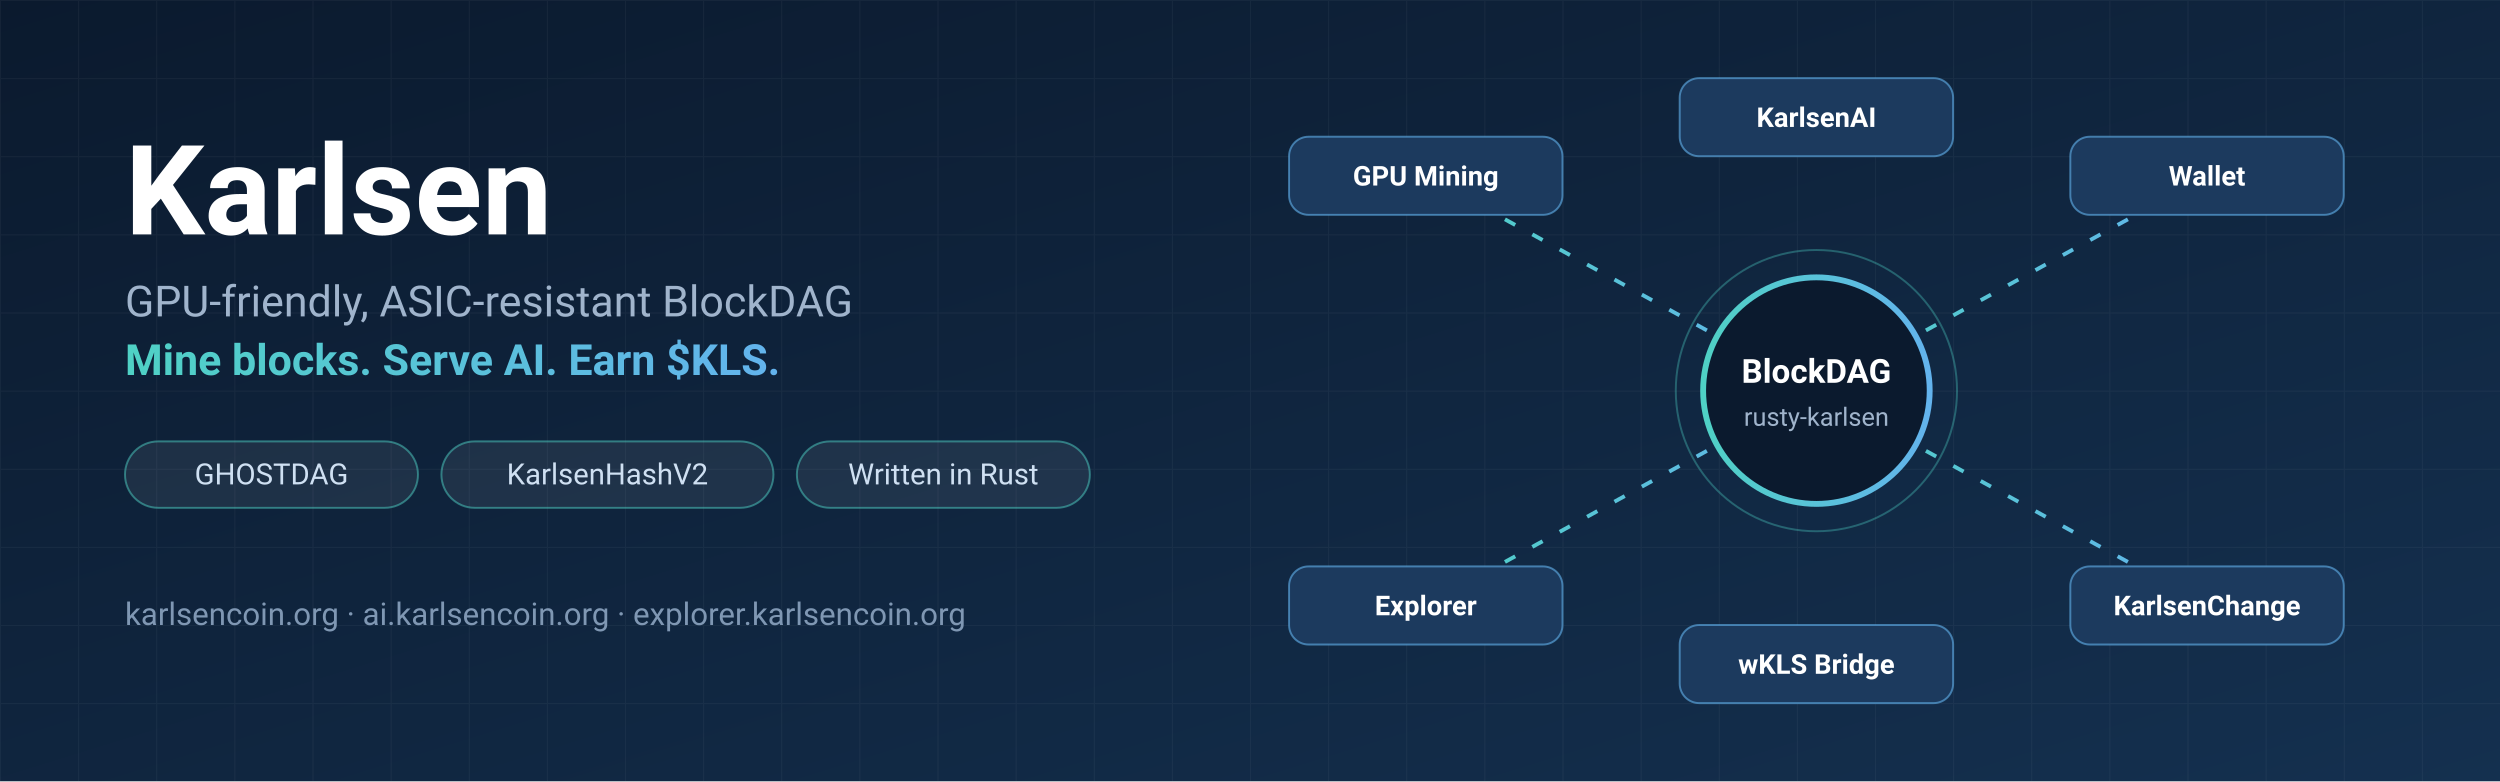
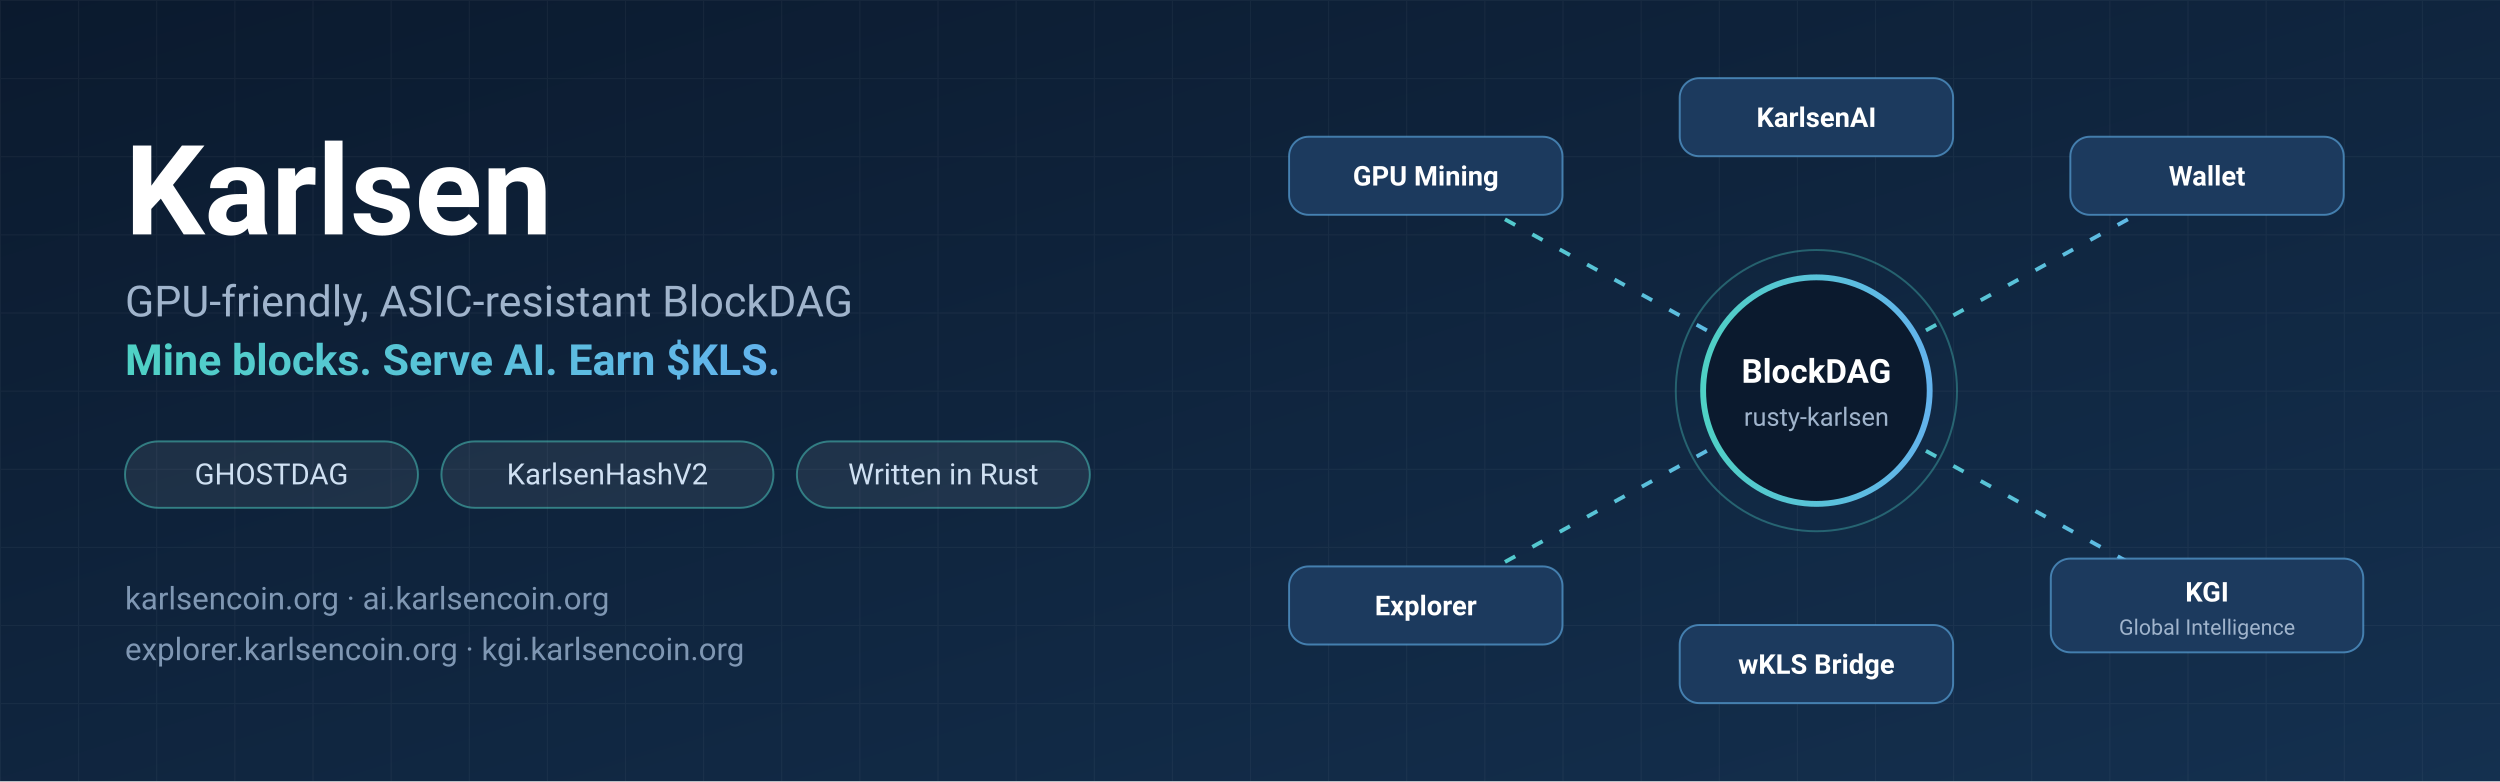
<svg xmlns="http://www.w3.org/2000/svg" viewBox="0 0 1280 400" width="1280" height="400" role="img" aria-label="Karlsen — GPU-friendly BlockDAG powering decentralized AI">
  <defs>
    <linearGradient id="bg" x1="0" y1="0" x2="1" y2="1">
      <stop offset="0" stop-color="#0b1a2e" />
      <stop offset="1" stop-color="#14304f" />
    </linearGradient>
    <linearGradient id="accent" x1="0" y1="0" x2="1" y2="0">
      <stop offset="0" stop-color="#4fd1c5" />
      <stop offset="1" stop-color="#63b3ed" />
    </linearGradient>
    <pattern id="grid" width="40" height="40" patternUnits="userSpaceOnUse">
      <path d="M40 0H0V40" fill="none" stroke="#ffffff" stroke-opacity="0.04" />
    </pattern>
    <style>
      .t { font-family: "Segoe UI", system-ui, -apple-system, Roboto, sans-serif; }
      .flow { stroke-dasharray: 6 10; animation: dash 3s linear infinite; }
      @keyframes dash { to { stroke-dashoffset: -64; } }
      .pulse { animation: pulse 2.4s ease-in-out infinite; }
      @keyframes pulse { 0%,100% { opacity: .55; } 50% { opacity: 1; } }
    </style>
  </defs>
  <rect width="1280" height="400" fill="url(#bg)" />
  <rect width="1280" height="400" fill="url(#grid)" />
  <text x="64" y="120" class="t" font-size="64" font-weight="700" fill="#ffffff">Karlsen</text>
  <text x="64" y="162" class="t" font-size="22" fill="#a0b4cc">GPU-friendly, ASIC-resistant BlockDAG</text>
  <text x="64" y="192" class="t" font-size="22" fill="url(#accent)" font-weight="600">Mine blocks. Serve AI. Earn $KLS.</text>
  <g class="t" font-size="15" fill="#cfe0f2">
    <rect x="64" y="226" width="150" height="34" rx="17" fill="#ffffff" fill-opacity="0.07" stroke="#4fd1c5" stroke-opacity="0.5" />
    <text x="139" y="248" text-anchor="middle">GHOSTDAG</text>
    <rect x="226" y="226" width="170" height="34" rx="17" fill="#ffffff" fill-opacity="0.07" stroke="#4fd1c5" stroke-opacity="0.5" />
    <text x="311" y="248" text-anchor="middle">KarlsenHashV2</text>
    <rect x="408" y="226" width="150" height="34" rx="17" fill="#ffffff" fill-opacity="0.07" stroke="#4fd1c5" stroke-opacity="0.5" />
    <text x="483" y="248" text-anchor="middle">Written in Rust</text>
  </g>
-   <text x="64" y="320" class="t" font-size="16" fill="#7f97b3">karlsencoin.org  ·  ai.karlsencoin.org  ·  explorer.karlsencoin.org</text>
+   <text x="64" y="312" class="t" font-size="16" fill="#7f97b3">karlsencoin.org  ·  ai.karlsencoin.org</text>
+   <text x="64" y="338" class="t" font-size="16" fill="#7f97b3">explorer.karlsencoin.org  ·  kgi.karlsencoin.org</text>
  <g transform="translate(930,200)">
    <g stroke="url(#accent)" stroke-width="2" fill="none" class="flow">
      <line x1="0" y1="0" x2="-200" y2="-110" />
      <line x1="0" y1="0" x2="0" y2="-140" />
      <line x1="0" y1="0" x2="200" y2="-110" />
      <line x1="0" y1="0" x2="-200" y2="110" />
      <line x1="0" y1="0" x2="0" y2="140" />
      <line x1="0" y1="0" x2="200" y2="110" />
    </g>
    <circle r="58" fill="#0b1a2e" stroke="url(#accent)" stroke-width="3" />
    <circle r="72" fill="none" stroke="#4fd1c5" stroke-opacity="0.35" class="pulse" />
    <text y="-4" text-anchor="middle" class="t" font-size="17" font-weight="700" fill="#ffffff">BlockDAG</text>
    <text y="18" text-anchor="middle" class="t" font-size="13" fill="#a0b4cc">rusty-karlsen</text>
    <g class="t" font-size="14" font-weight="600" fill="#ffffff" text-anchor="middle">
      <g transform="translate(-200,-110)">
        <rect x="-70" y="-20" width="140" height="40" rx="10" fill="#1c3a5e" stroke="#63b3ed" stroke-opacity="0.6" />
        <text y="5">GPU Mining</text>
      </g>
      <g transform="translate(0,-140)">
        <rect x="-70" y="-20" width="140" height="40" rx="10" fill="#1c3a5e" stroke="#63b3ed" stroke-opacity="0.6" />
        <text y="5">KarlsenAI</text>
      </g>
      <g transform="translate(200,-110)">
        <rect x="-70" y="-20" width="140" height="40" rx="10" fill="#1c3a5e" stroke="#63b3ed" stroke-opacity="0.6" />
        <text y="5">Wallet</text>
      </g>
      <g transform="translate(-200,110)">
        <rect x="-70" y="-20" width="140" height="40" rx="10" fill="#1c3a5e" stroke="#63b3ed" stroke-opacity="0.6" />
        <text y="5">Explorer</text>
      </g>
      <g transform="translate(0,140)">
        <rect x="-70" y="-20" width="140" height="40" rx="10" fill="#1c3a5e" stroke="#63b3ed" stroke-opacity="0.6" />
        <text y="5">wKLS Bridge</text>
      </g>
      <g transform="translate(200,110)">
-         <rect x="-70" y="-20" width="140" height="40" rx="10" fill="#1c3a5e" stroke="#63b3ed" stroke-opacity="0.6" />
-         <text y="5">KarlsenChange</text>
+         <rect x="-80" y="-24" width="160" height="48" rx="10" fill="#1c3a5e" stroke="#63b3ed" stroke-opacity="0.6" />
+         <text y="-2">KGI</text>
+         <text y="15" font-size="11" font-weight="400" fill="#a0b4cc">Global Intelligence</text>
      </g>
    </g>
  </g>
</svg>
